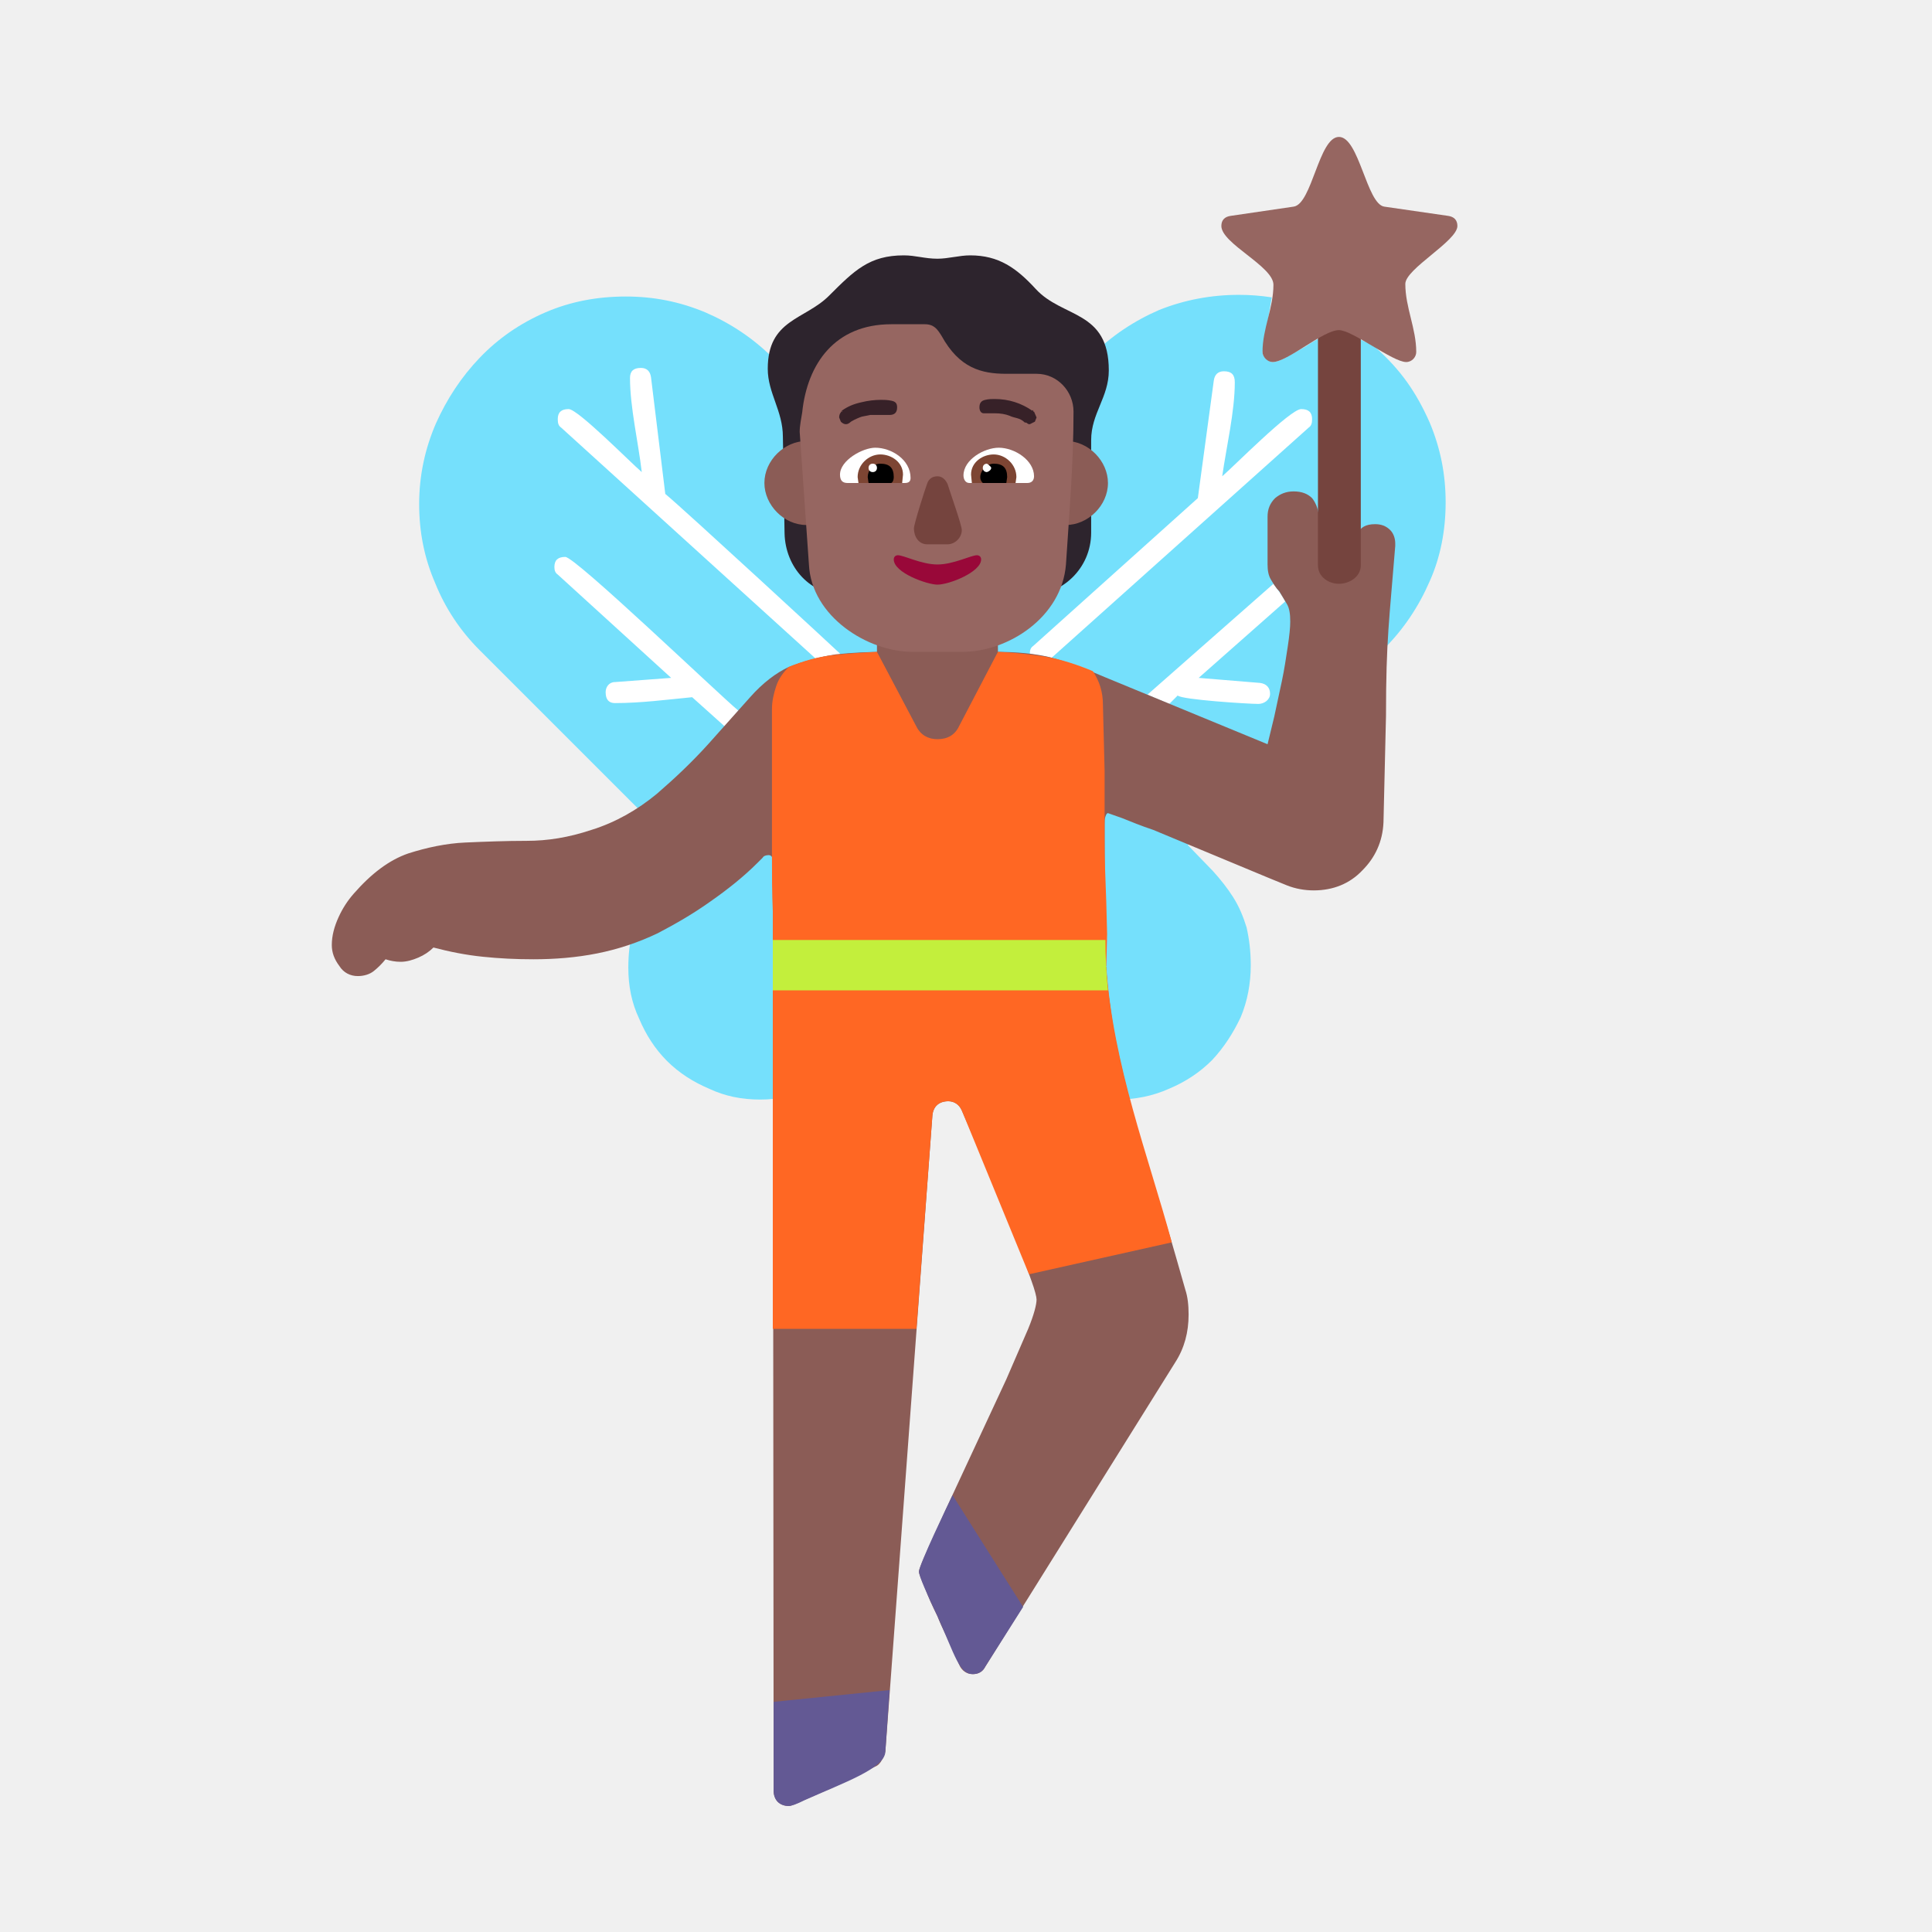
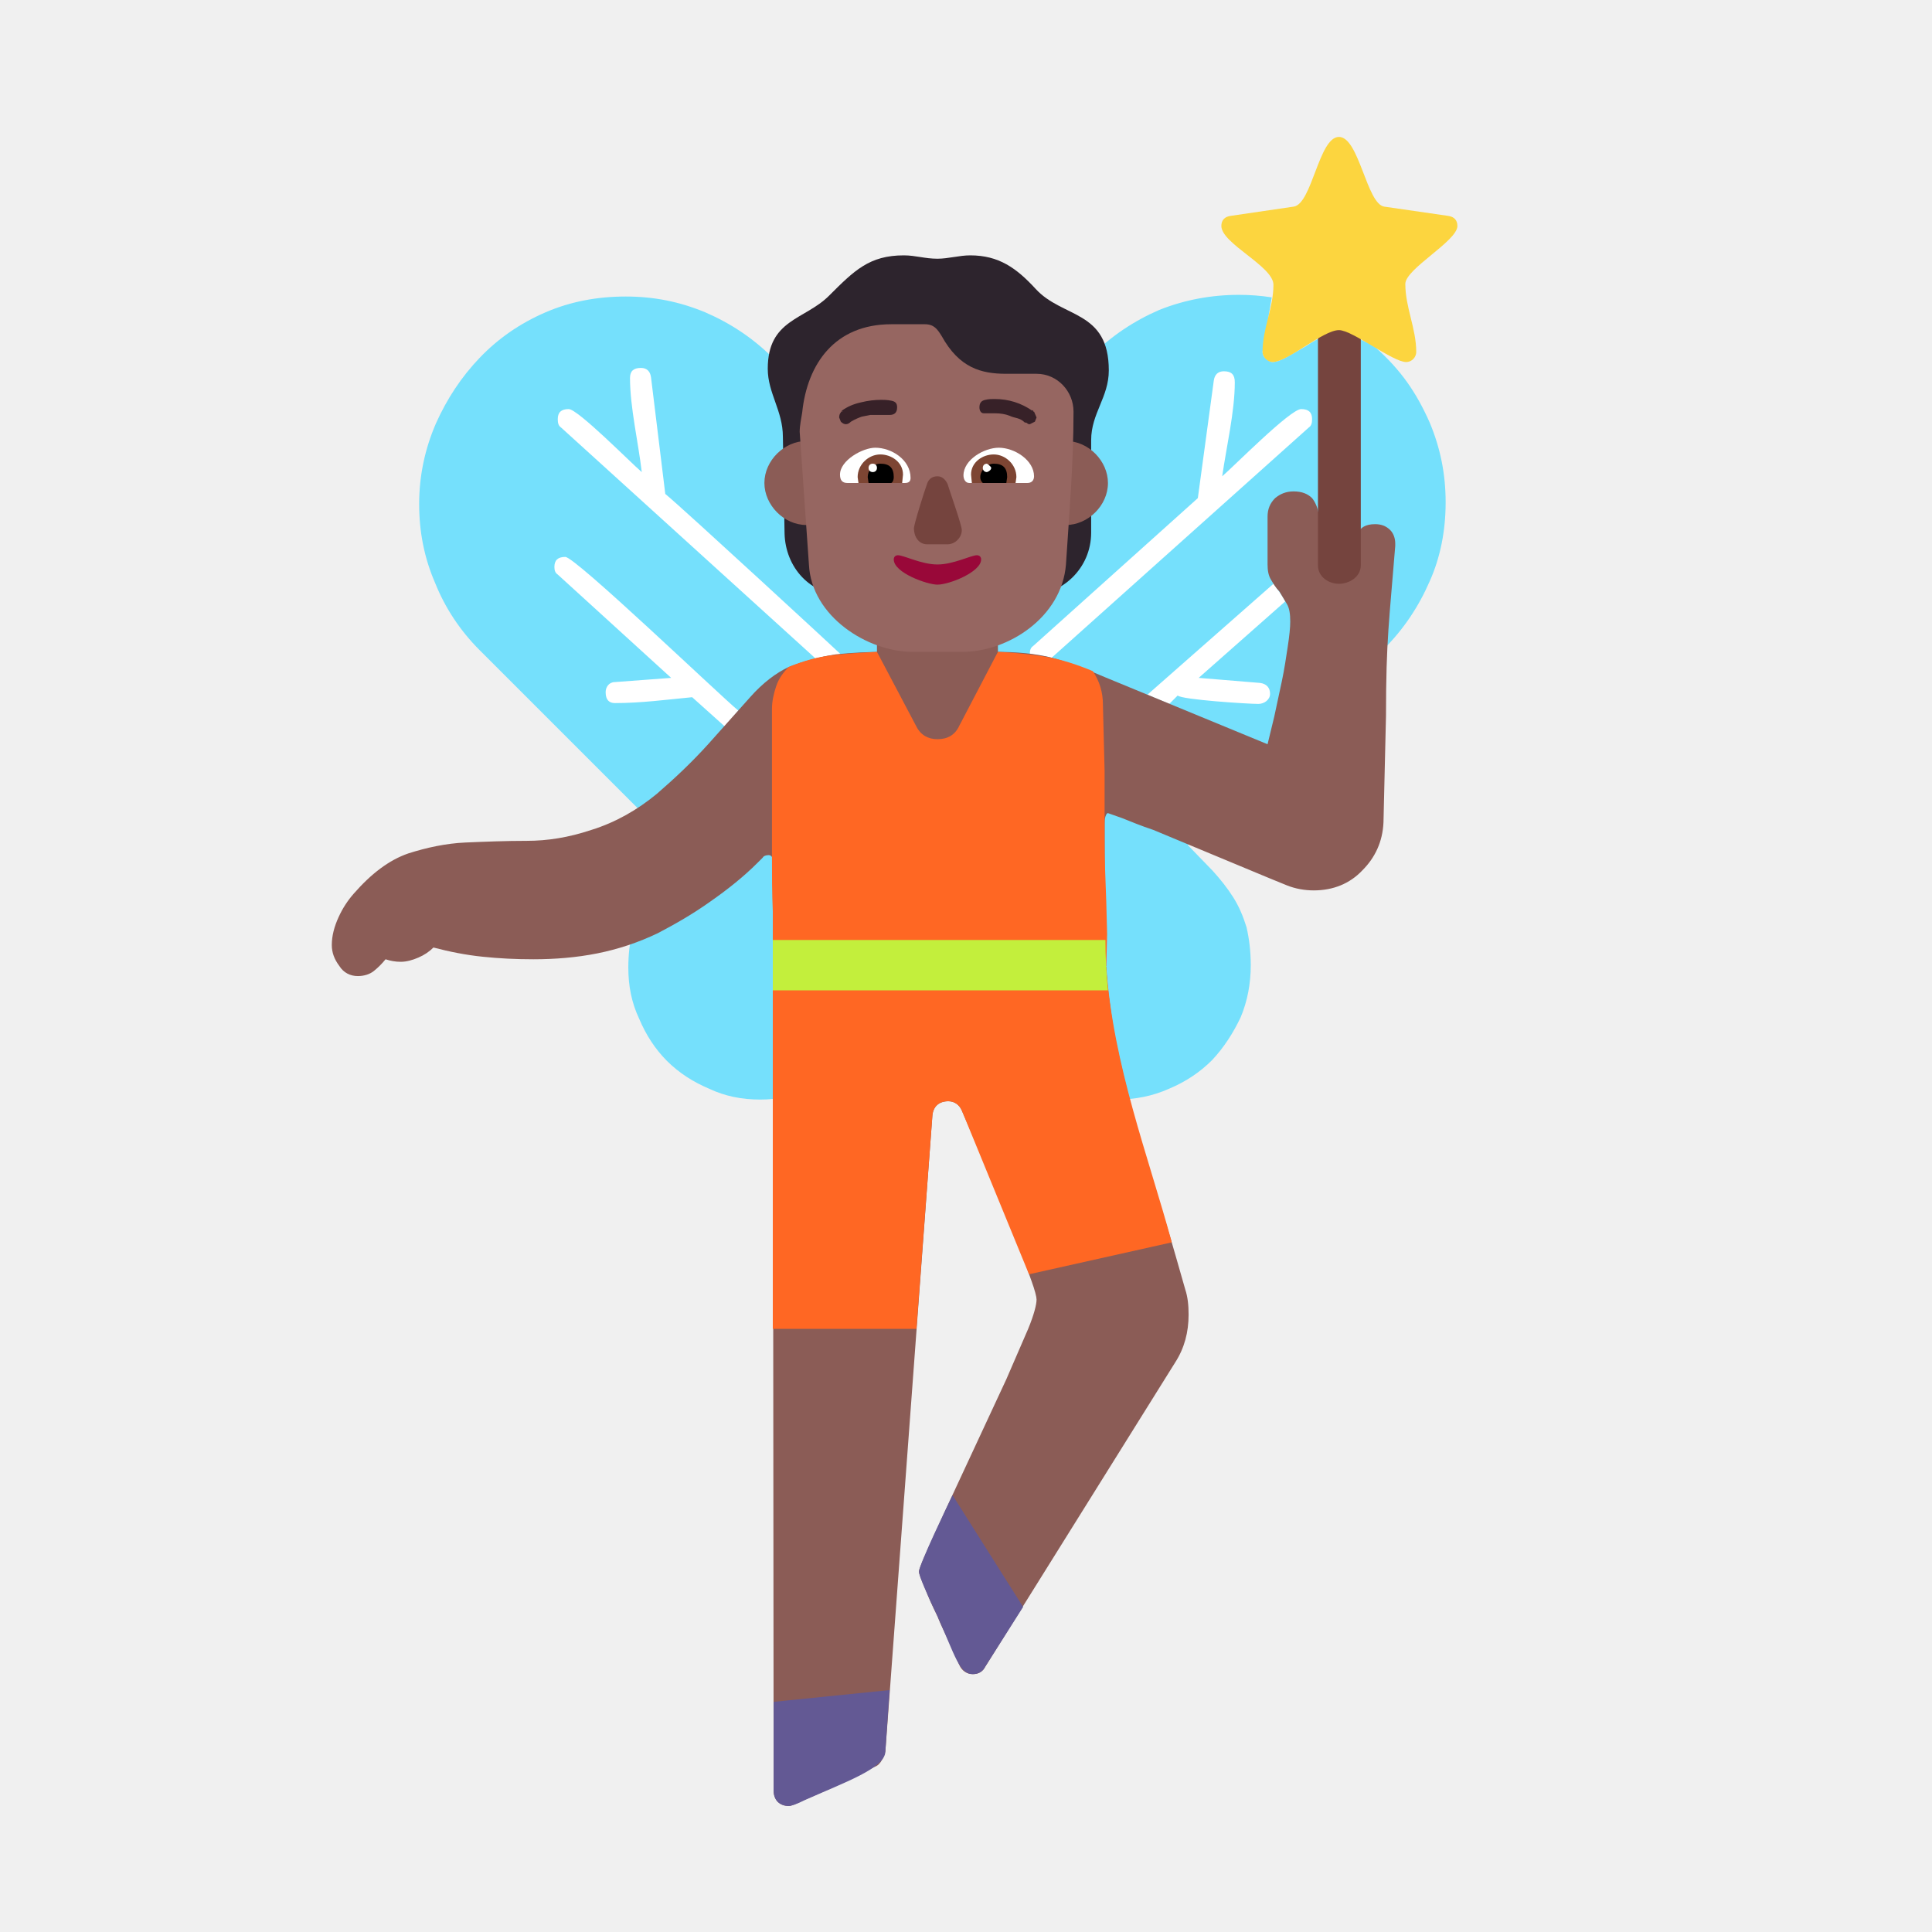
<svg xmlns="http://www.w3.org/2000/svg" version="1.1" viewBox="0 0 2300 2300">
  <g transform="scale(1,-1) translate(-256, -1869)">
    <path d="M1585 560c22 0 43 4 63 13 19 8 36 19 51 34 14 15 25 32 34 51 8 19 12 40 12 62 0 17-2 32-5 45-4 13-9 25-16 36-7 11-15 21-24 31l-30 31 234 234c23 23 41 50 54 80 13 29 19 61 19 94 0 33-6 64-19 95-16 36-34 62-64 89l-8 5-28 13-8 3c-4 0-10-2-17-6-7-4-15-8-22-13l-23-13c-7-4-13-6-17-6-3 0-6 2-9 5-2 2-3 5-3 7l11 65c-13 2-26 3-39 3-33 0-65-6-95-18-30-13-57-31-80-54l-192-191-188 188c-23 23-50 41-80 54-31 13-62 19-95 19-34 0-66-6-96-19-30-13-56-31-78-54-22-23-39-49-52-78-13-30-20-62-20-96 0-33 6-64 19-94 12-30 30-57 53-80l243-243 1-2c-20-20-36-40-48-59-13-19-19-44-19-74 0-22 4-42 13-61 8-19 19-36 33-50 14-14 31-25 50-33 19-9 39-13 61-13 21 0 42 4 61 12 19 8 36 19 51 34l100 100 98-99c15-15 33-27 53-35 19-8 40-12 61-12 z" fill="#75E0FC" />
    <path d="M1119 1004l16 19c-24 20-194 183-206 183-9 0-13-4-13-12 0-4 1-7 4-9l135-123-67-5c-7 0-11-6-11-12 0-9 4-13 11-13 31 0 61 4 92 7l39-35 z M1754 1031c7 0 14 5 14 12 0 7-4 12-12 13l-73 6 103 91c-4 8-9 14-14 21l-150-132 26-11 10 10c5-5 84-10 96-10 z M1508 1086l306 274c3 2 4 5 4 10 0 8-4 12-13 12-13 0-81-69-94-80 5 35 15 77 15 112 0 9-4 13-13 13-7 0-11-4-12-11l-19-140-196-176c-3-2-4-5-4-9 10-3 16-2 26-5 z M1227 1085c11 3 19 4 30 5-4 4-186 172-209 191l-17 139c-1 7-5 11-12 11-9 0-13-4-13-12 0-35 10-77 14-112-13 11-76 75-87 75-9 0-13-4-13-12 0-5 1-8 4-10l303-275 z" fill="#FFFFFF" />
    <path d="M1195-281c2 0 8 2 18 7l32 14 53 26c3 1 6 4 8 8 2 3 3 7 4 10l56 757c1 11 8 17 19 17 7 0 13-4 16-11l29-67 20-49 20-48 14-39c4-11 6-19 6-22 0-6-3-18-10-35l-26-60-67-144-26-57c-7-16-11-25-11-28 0-2 2-8 7-19 4-11 9-22 15-34 5-13 11-24 16-35l10-23c3-7 9-11 16-11 7 0 12 3 15 9l226 362c11 17 16 36 16 57 0 11-1 21-4 30-7 24-14 50-23 79-9 28-18 57-26 86-9 29-17 59-24 88-7 29-13 57-16 82-5 33-7 67-7 101l0 118c0 3 0 6 1 9 1 3 2 4 3 4l17-6c10-4 22-9 37-14l137-57 22-9c10-4 21-6 32-6 23 0 43 8 58 24 15 15 24 34 25 57l3 127c0 91 4 114 11 202l0 3c0 6-2 12-6 16-5 5-11 7-18 7-11 0-18-4-20-11-2-7-3-15-3-23l-3-24c-2-7-8-11-19-11-7 0-12 3-15 8-3 5-5 12-5 20l-1 13 1 13c0 9-1 18-2 26-1 8-4 15-8 20-5 5-12 8-22 8-9 0-16-3-22-8-6-6-9-13-9-22l0-57c0-7 1-13 4-18 3-5 6-10 10-14l9-15c3-5 4-12 4-21 0-7-1-17-3-30-2-13-4-27-7-41l-9-42-8-33-194 80c-23 10-44 18-63 23-19 5-42 7-68 7l-131 0c-19 0-39-1-58-3-19-3-38-8-56-15-15-7-31-19-46-36l-50-56c-19-21-39-40-61-59-23-19-49-34-78-43-27-9-52-13-77-13-25 0-50-1-73-2-23-1-46-6-68-13-23-8-44-24-65-48-7-8-13-17-18-28-5-11-8-22-8-33 0-9 3-17 9-25 5-8 13-12 22-12 7 0 14 2 19 6 5 4 10 9 14 14 6-2 12-3 18-3 7 0 14 2 21 5 7 3 13 7 18 12 19-5 39-9 59-11 19-2 39-3 60-3 25 0 51 2 76 7 25 5 49 13 72 24 21 11 42 23 63 38 20 14 39 29 56 46l6 6c1 2 4 3 7 3 3 0 5-2 5-7l1-1107c0-5 2-10 5-13 3-3 8-5 13-5 z" fill="#8B5C56" />
    <path d="M1414-124c7 0 12 3 15 9l45 71-84 133c-5-10-40-83-40-91 0-5 10-28 22-53 21-47 26-69 42-69 z M1195-281c3 0 9 2 19 7 47 21 96 38 96 58l5 73-138-14 0-106c0-11 7-18 18-18 z" fill="#635994" />
    <path d="M1480 1160c40 0 75 32 75 75l0 110c0 32 21 51 21 83 0 72-55 62-87 97-23 25-44 40-78 40-13 0-26-4-39-4-15 0-26 4-40 4-41 0-59-18-89-48-29-29-73-28-73-87 0-29 18-50 18-81l2-115c1-40 30-74 74-74l216 0 z" fill="#2D242D" />
    <path d="M1300 935l144 1 0 214-144 0 0-215 z" fill="#8B5C56" />
    <path d="M1525 1244c26 0 50 23 50 50 0 26-23 50-50 50-27 0-51-21-51-50 0-29 24-50 51-50 z M1216 1244c27 0 51 21 51 50 0 29-24 50-51 50-26 0-50-23-50-50 0-26 23-50 50-50 z" fill="#8B5C56" />
    <path d="M1402 1093c54 0 118 41 123 104 4 62 9 120 9 182 0 24-19 45-44 45l-36 0c-30 0-56 7-77 45-5 8-9 14-20 14l-40 0c-67 0-100-47-106-105-1-6-3-16-3-23l11-158c3-62 70-104 123-104l60 0 z" fill="#966661" />
    <path d="M1850 1174c12 0 26 8 26 22l0 290-51 0 0-290c0-14 13-22 25-22 z" fill="#75443E" />
-     <path d="M1930 1438c7 0 12 6 12 12 0 28-13 53-13 81 0 18 62 51 62 69 0 7-4 11-11 12l-76 11c-21 3-30 83-54 83-24 0-32-80-54-83l-75-11c-7-1-11-5-11-12 0-21 62-48 62-70 0-28-13-52-13-80 0-6 6-12 12-12 18 0 60 38 79 38 16 0 64-38 80-38 z" fill="#966661" />
+     <path d="M1930 1438c7 0 12 6 12 12 0 28-13 53-13 81 0 18 62 51 62 69 0 7-4 11-11 12l-76 11c-21 3-30 83-54 83-24 0-32-80-54-83l-75-11c-7-1-11-5-11-12 0-21 62-48 62-70 0-28-13-52-13-80 0-6 6-12 12-12 18 0 60 38 79 38 16 0 64-38 80-38 z" fill="#FCD53F" />
    <path d="M1347 287l19 254c1 11 8 17 19 17 7 0 13-4 16-11l80-195 170 38c-28 103-70 211-78 328l-397 0 0-431 171 0 z" fill="#FF6723" />
    <path d="M1573 719l1 38-1 38c-1 25-2 51-2 76l0 80-2 79c0 15-4 28-12 40-19 8-38 14-55 17-18 3-37 5-58 6l-46-88c-5-11-14-16-26-16-11 0-20 5-25 15l-47 89c-18-1-36-2-53-4-18-2-35-7-52-14-7-7-12-14-15-23-3-9-5-18-5-27l0-176c0-21 0-43 1-65l0-65 397 0 z" fill="#FF6723" />
    <path d="M1575 690c-2 20-3 40-3 60l-396 0 0-60 399 0 z" fill="#C3EF3C" />
    <path d="M1384 1221c9 0 17 8 17 17 0 6-15 48-17 55-3 6-7 9-12 9-6 0-10-3-12-8-3-8-16-49-16-54 0-9 5-19 16-19l24 0 z" fill="#75443E" />
    <path d="M1372 1173c14 0 52 15 52 30 0 3-2 5-5 5-7 0-28-11-47-11-19 0-40 11-47 11-3 0-5-2-5-5 0-16 40-30 52-30 z" fill="#990839" />
    <path d="M1479 1294l-69 0c-5 0-7 5-7 9 0 19 25 33 42 33 19 0 42-15 42-34 0-5-3-8-8-8 z M1333 1294c5 0 7 2 7 6 0 22-23 36-42 36-15 0-42-15-42-32 0-7 3-10 9-10l68 0 z" fill="#FFFFFF" />
    <path d="M1465 1294l-52 0-1 10c0 15 14 24 27 24 14 0 27-12 27-27l-1-7 z M1330 1294l1 10c0 15-14 24-27 24-14 0-27-12-27-27l1-7 52 0 z" fill="#7D4533" />
    <path d="M1454 1294l-28 0c-2 2-3 4-3 7 0 8 8 16 16 16 11 0 16-5 16-16l-1-7 z M1317 1294c2 1 3 4 3 7 0 11-5 16-16 16-9 0-15-8-15-16l1-7 27 0 z" fill="#000000" />
    <path d="M1431 1307c3 1 5 3 5 5 0 1-2 3-5 5-3 0-5-2-5-5 0-3 2-5 5-5 z M1295 1307c3 0 5 2 5 5 0 3-2 5-5 5-3 0-5-2-5-5 0-3 2-5 5-5 z" fill="#FFFFFF" />
    <path d="M1263 1364c2 0 4 1 6 3 5 3 10 5 13 6l10 2 23 0c6 0 9 3 9 9 0 5-2 7-7 8-5 1-9 1-12 1-8 0-16-1-24-3-9-2-16-5-23-10l1-1-2 0c0-2 1-2 4-5l-4 4c-1-1-2-3-2-6l2-5c2-2 4-3 6-3 z M1482 1364l6 3 2 5-3 7-1 0 0 2-1-1c-13 9-28 14-45 14-3 0-7 0-11-1-5-1-7-4-7-9 0-4 2-7 5-7l13 0c7 0 13-1 18-3 6-3 12-2 18-8 1 0 2 0 3-1 1-1 2-1 3-1 z" fill="#372128" />
  </g>
</svg>
